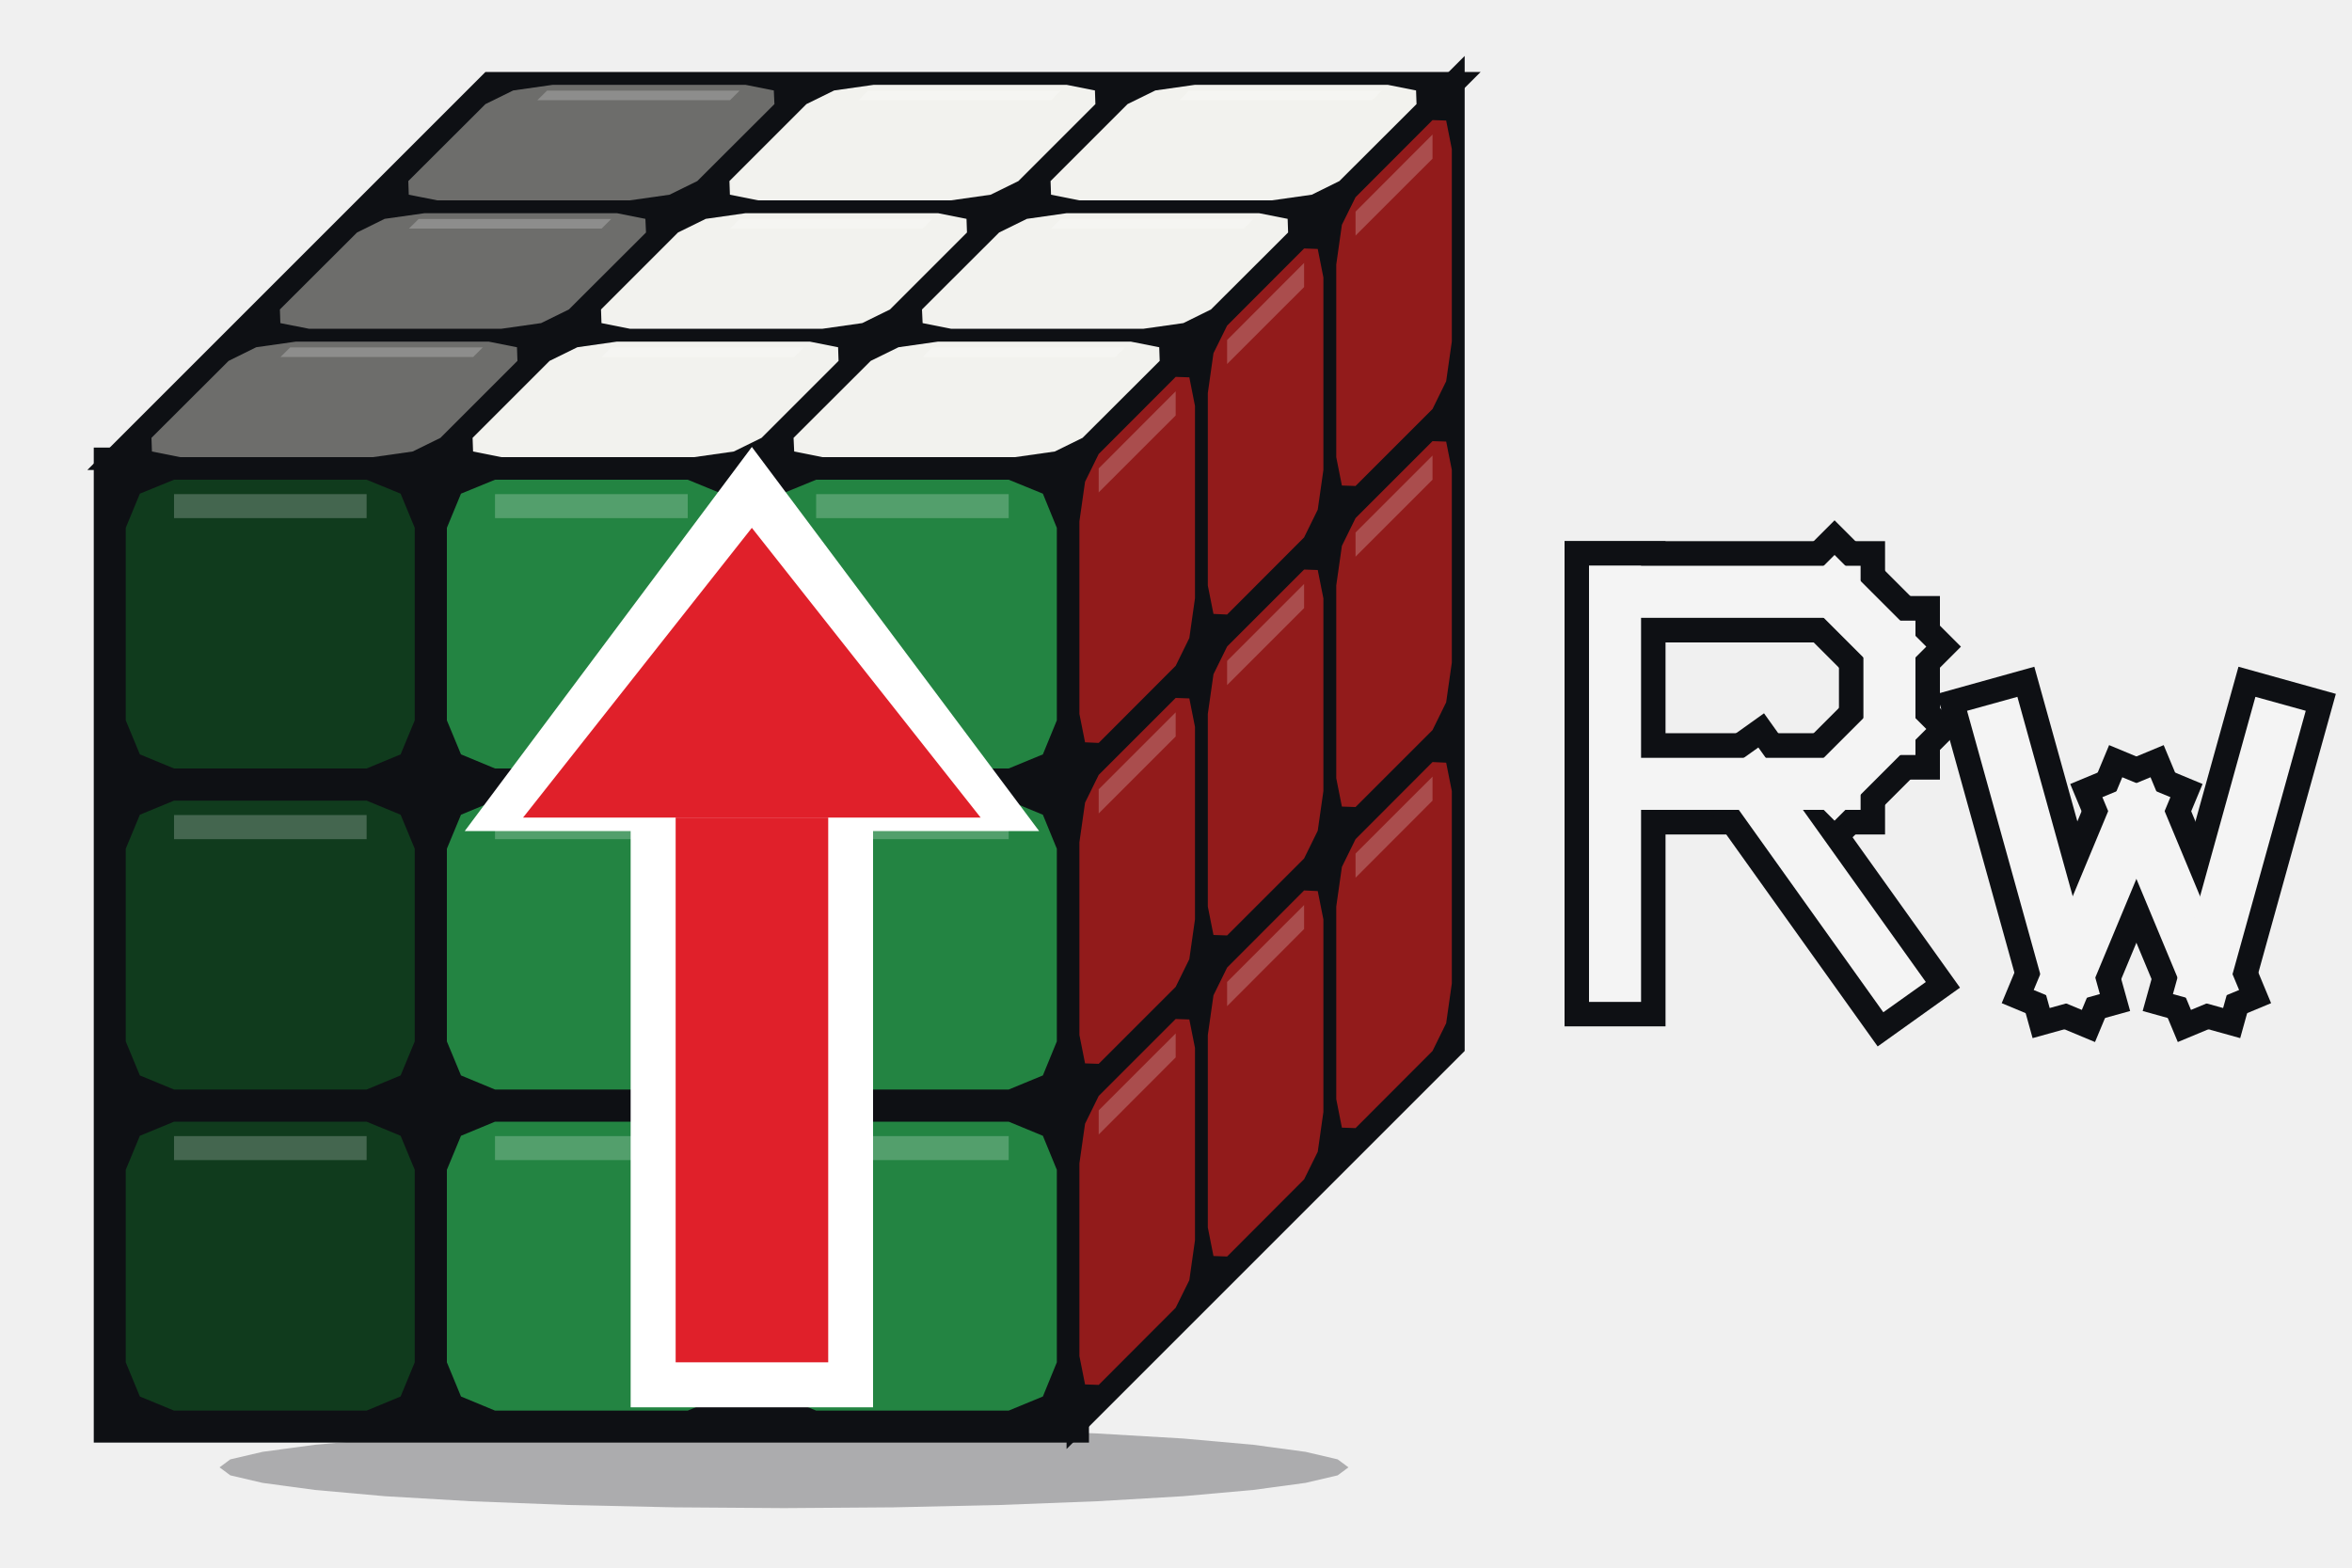
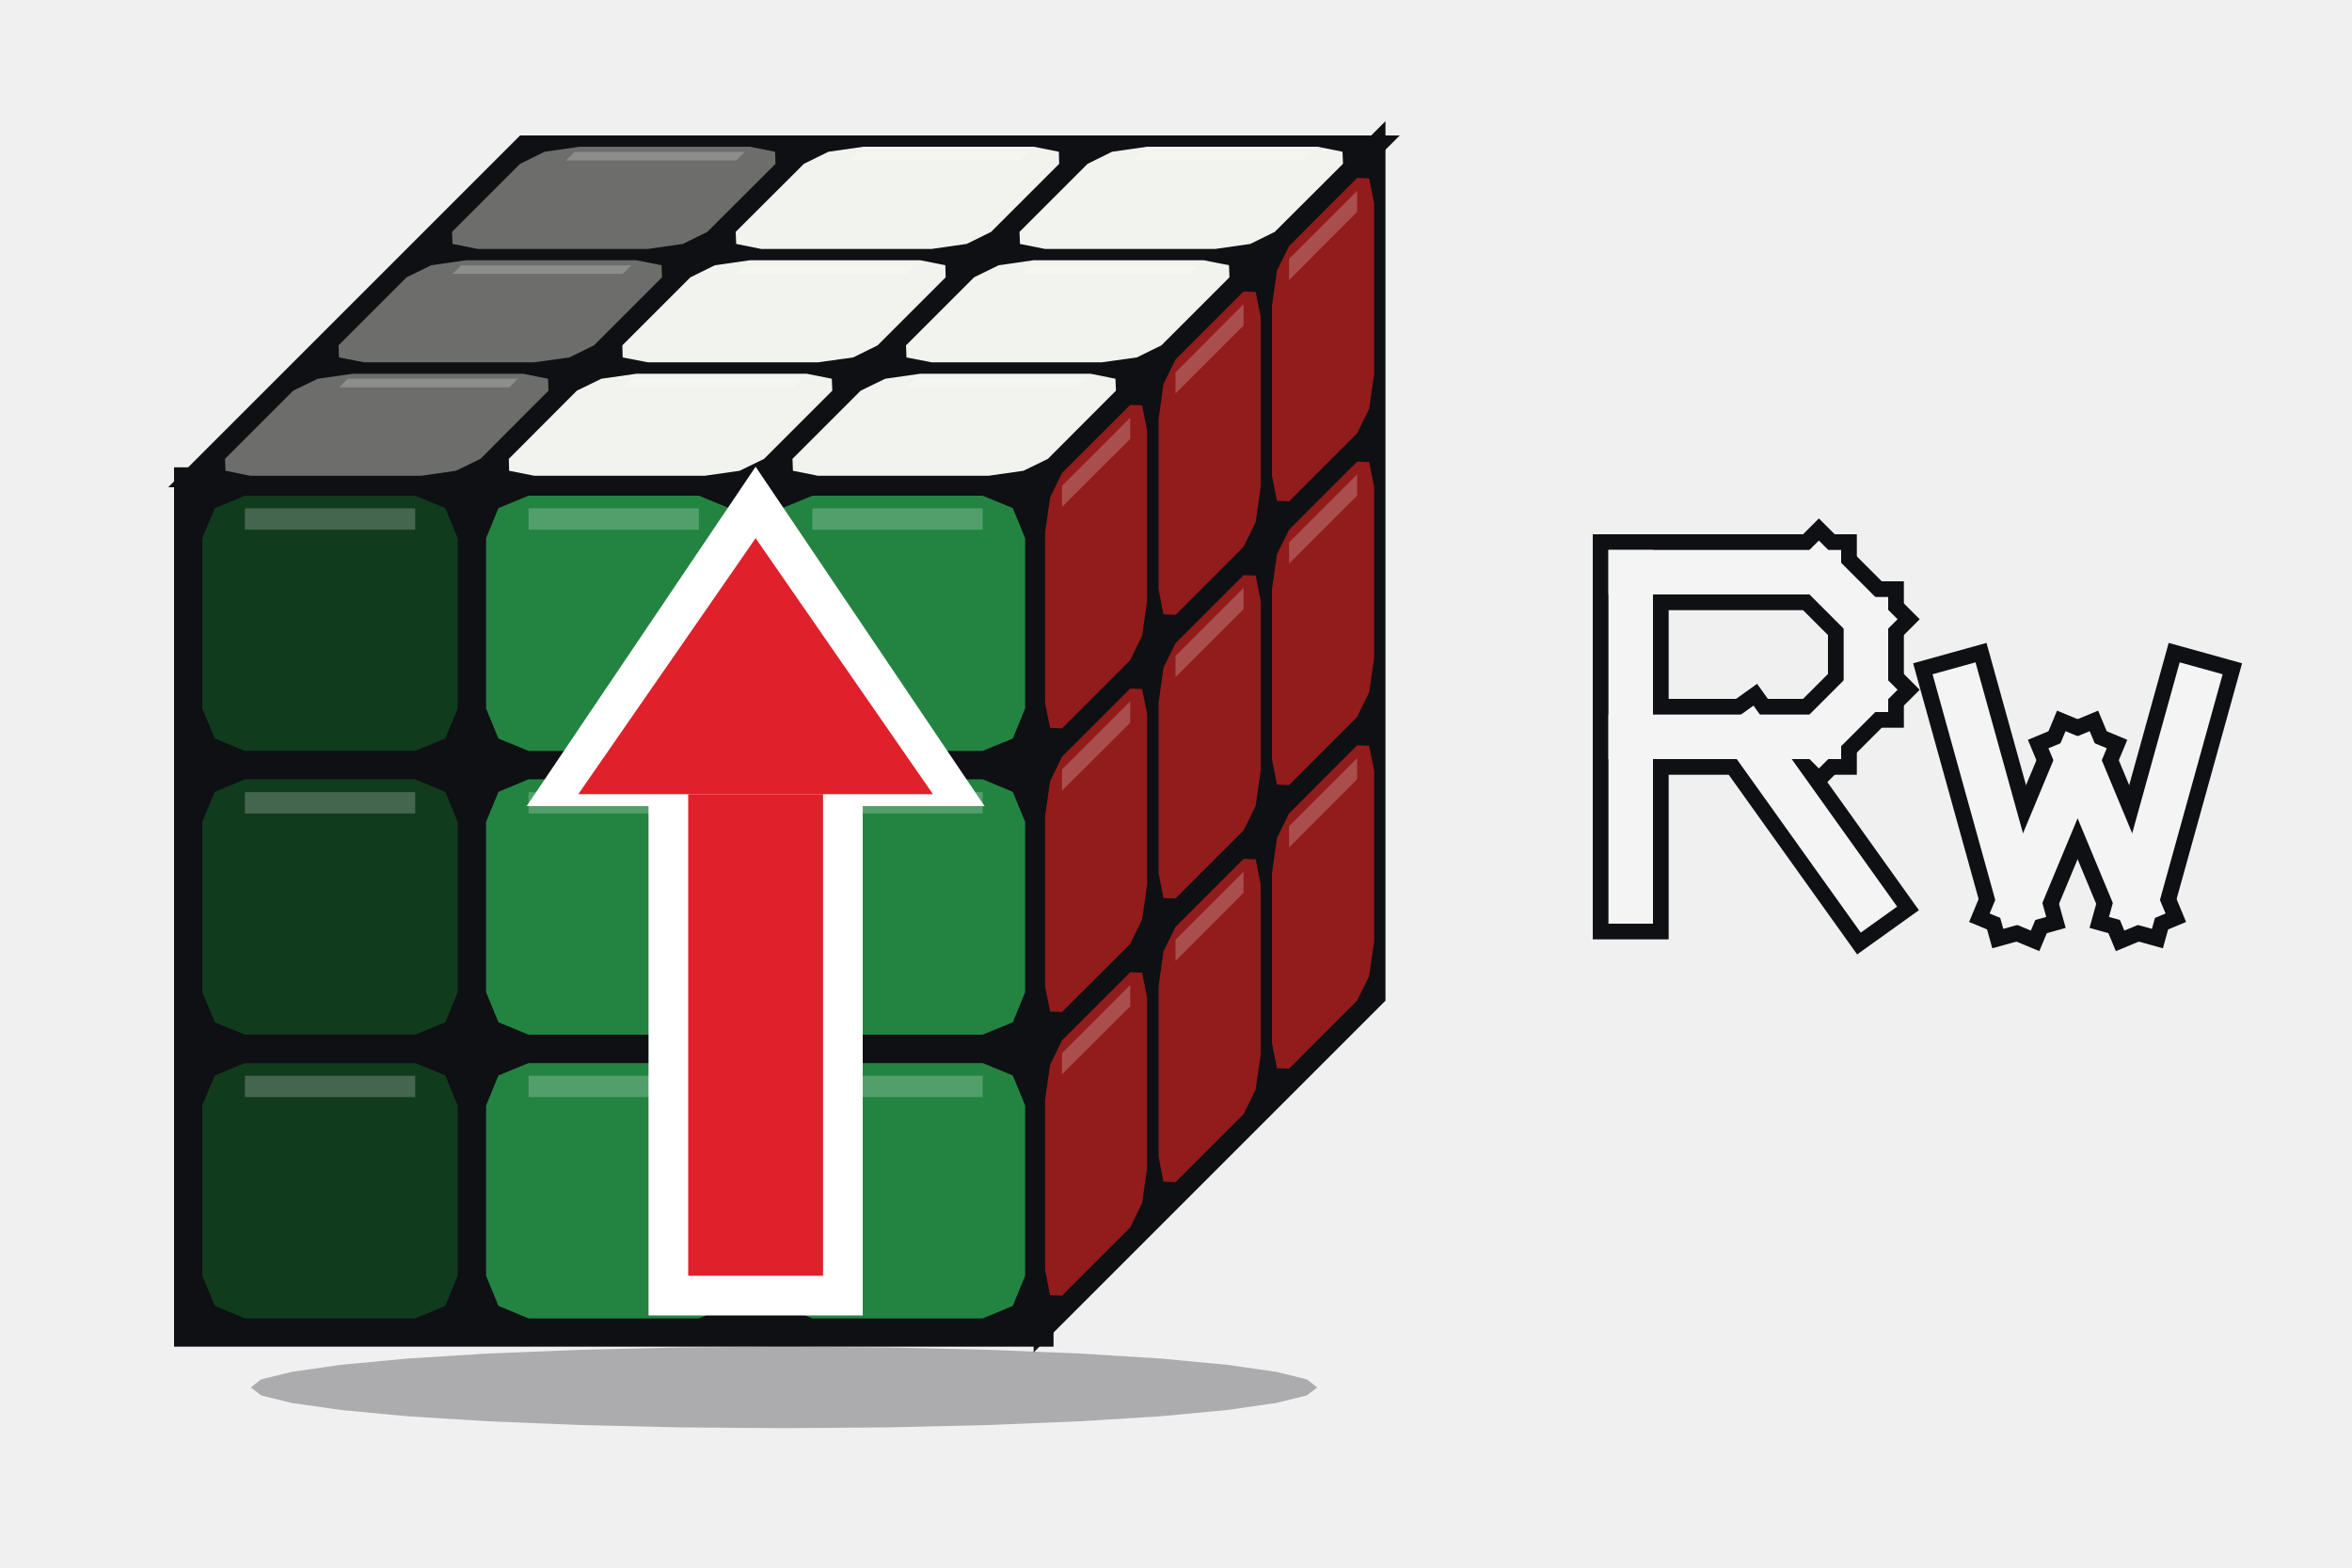
<svg xmlns="http://www.w3.org/2000/svg" viewBox="0 0 150.00 100.00" width="144" height="96">
-   <polygon points="86.00,93.60 85.31,94.11 83.26,94.59 79.93,95.04 75.46,95.44 70.00,95.76 63.78,96.00 57.02,96.15 50.00,96.20 42.98,96.15 36.22,96.00 30.00,95.76 24.54,95.44 20.07,95.04 16.74,94.59 14.69,94.11 14.00,93.60 14.69,93.09 16.74,92.61 20.07,92.16 24.54,91.76 30.00,91.44 36.22,91.20 42.98,91.05 50.00,91.00 57.02,91.05 63.78,91.20 70.00,91.44 75.46,91.76 79.93,92.16 83.26,92.61 85.31,93.09" fill="#0e1014" fill-opacity="0.30" />
-   <polygon points="5.98,92.02 69.45,92.02 69.45,28.55 5.98,28.55" fill="#0e1014" />
-   <polygon points="5.57,29.98 69.04,29.98 94.43,4.59 30.96,4.59" fill="#0e1014" />
-   <polygon points="68.02,92.43 93.41,67.04 93.41,3.57 68.02,28.96" fill="#0e1014" />
-   <polygon points="49.39,6.64 49.35,5.77 47.54,5.41 35.26,5.41 32.73,5.77 30.96,6.64 26.04,11.55 26.07,12.42 27.89,12.78 40.17,12.78 42.70,12.42 44.47,11.55" fill="#6d6d6b" />
-   <polygon points="34.27,6.39 46.56,6.39 47.17,5.78 34.89,5.78" fill="#ffffff" fill-opacity="0.22" />
-   <polygon points="69.86,6.64 69.83,5.77 68.02,5.41 55.73,5.41 53.20,5.77 51.43,6.64 46.52,11.55 46.55,12.42 48.36,12.78 60.65,12.78 63.18,12.42 64.95,11.55" fill="#f2f2ee" />
-   <polygon points="54.75,6.39 67.04,6.39 67.65,5.78 55.36,5.78" fill="#ffffff" fill-opacity="0.22" />
-   <polygon points="90.34,6.64 90.31,5.77 88.50,5.41 76.21,5.41 73.68,5.77 71.91,6.64 67.00,11.55 67.03,12.42 68.84,12.78 81.12,12.78 83.66,12.42 85.42,11.55" fill="#f2f2ee" />
-   <polygon points="75.23,6.39 87.51,6.39 88.13,5.78 75.84,5.78" fill="#ffffff" fill-opacity="0.22" />
-   <polygon points="41.20,14.83 41.16,13.96 39.35,13.60 27.07,13.60 24.53,13.96 22.77,14.83 17.85,19.74 17.88,20.61 19.70,20.97 31.98,20.97 34.51,20.61 36.28,19.74" fill="#6d6d6b" />
-   <polygon points="26.08,14.58 38.37,14.58 38.98,13.97 26.70,13.97" fill="#ffffff" fill-opacity="0.22" />
-   <polygon points="61.67,14.83 61.64,13.96 59.83,13.60 47.54,13.60 45.01,13.96 43.24,14.83 38.33,19.74 38.36,20.61 40.17,20.97 52.46,20.97 54.99,20.61 56.76,19.74" fill="#f2f2ee" />
-   <polygon points="46.56,14.58 58.85,14.58 59.46,13.97 47.17,13.97" fill="#ffffff" fill-opacity="0.22" />
-   <polygon points="82.15,14.83 82.12,13.96 80.30,13.60 68.02,13.60 65.49,13.96 63.72,14.83 58.80,19.74 58.84,20.61 60.65,20.97 72.93,20.97 75.47,20.61 77.23,19.74" fill="#f2f2ee" />
-   <polygon points="67.04,14.58 79.32,14.58 79.94,13.97 67.65,13.97" fill="#ffffff" fill-opacity="0.22" />
-   <polygon points="33.00,23.02 32.97,22.15 31.16,21.79 18.88,21.79 16.34,22.15 14.58,23.02 9.66,27.93 9.69,28.80 11.50,29.16 23.79,29.16 26.32,28.80 28.09,27.93" fill="#6d6d6b" />
-   <polygon points="17.89,22.77 30.18,22.77 30.79,22.16 18.51,22.16" fill="#ffffff" fill-opacity="0.22" />
-   <polygon points="53.48,23.02 53.45,22.15 51.64,21.79 39.35,21.79 36.82,22.15 35.05,23.02 30.14,27.93 30.17,28.80 31.98,29.16 44.27,29.16 46.80,28.80 48.57,27.93" fill="#f2f2ee" />
-   <polygon points="38.37,22.77 50.66,22.77 51.27,22.16 38.98,22.16" fill="#ffffff" fill-opacity="0.22" />
-   <polygon points="73.96,23.02 73.93,22.15 72.11,21.79 59.83,21.79 57.30,22.15 55.53,23.02 50.61,27.93 50.65,28.80 52.46,29.16 64.74,29.16 67.27,28.80 69.04,27.93" fill="#f2f2ee" />
-   <polygon points="58.85,22.77 71.13,22.77 71.75,22.16 59.46,22.16" fill="#ffffff" fill-opacity="0.22" />
-   <polygon points="76.21,25.89 75.85,24.07 74.98,24.04 70.07,28.96 69.20,30.73 68.84,33.26 68.84,45.54 69.20,47.35 70.07,47.39 74.98,42.47 75.85,40.70 76.21,38.17" fill="#921b1b" />
-   <polygon points="70.07,31.41 74.98,26.50 74.98,24.96 70.07,29.88" fill="#ffffff" fill-opacity="0.22" />
-   <polygon points="84.40,17.70 84.04,15.88 83.17,15.85 78.26,20.77 77.39,22.53 77.03,25.07 77.03,37.35 77.39,39.16 78.26,39.20 83.17,34.28 84.04,32.51 84.40,29.98" fill="#921b1b" />
-   <polygon points="78.26,23.22 83.17,18.31 83.17,16.77 78.26,21.69" fill="#ffffff" fill-opacity="0.22" />
-   <polygon points="92.59,9.50 92.23,7.69 91.36,7.66 86.45,12.58 85.58,14.34 85.22,16.88 85.22,29.16 85.58,30.97 86.45,31.00 91.36,26.09 92.23,24.32 92.59,21.79" fill="#921b1b" />
-   <polygon points="86.45,15.03 91.36,10.12 91.36,8.58 86.45,13.50" fill="#ffffff" fill-opacity="0.22" />
-   <polygon points="76.21,46.36 75.85,44.55 74.98,44.52 70.07,49.43 69.20,51.20 68.84,53.73 68.84,66.02 69.20,67.83 70.07,67.86 74.98,62.95 75.85,61.18 76.21,58.65" fill="#921b1b" />
-   <polygon points="70.07,51.89 74.98,46.98 74.98,45.44 70.07,50.35" fill="#ffffff" fill-opacity="0.22" />
-   <polygon points="84.40,38.17 84.04,36.36 83.17,36.33 78.26,41.24 77.39,43.01 77.03,45.54 77.03,57.83 77.39,59.64 78.26,59.67 83.17,54.76 84.04,52.99 84.40,50.46" fill="#921b1b" />
-   <polygon points="78.26,43.70 83.17,38.79 83.17,37.25 78.26,42.16" fill="#ffffff" fill-opacity="0.22" />
-   <polygon points="92.59,29.98 92.23,28.17 91.36,28.14 86.45,33.05 85.58,34.82 85.22,37.35 85.22,49.64 85.58,51.45 86.45,51.48 91.36,46.57 92.23,44.80 92.59,42.27" fill="#921b1b" />
-   <polygon points="86.45,35.51 91.36,30.60 91.36,29.06 86.45,33.97" fill="#ffffff" fill-opacity="0.22" />
-   <polygon points="76.21,66.84 75.85,65.03 74.98,65.00 70.07,69.91 69.20,71.68 68.84,74.21 68.84,86.50 69.20,88.31 70.07,88.34 74.98,83.42 75.85,81.66 76.21,79.12" fill="#921b1b" />
-   <polygon points="70.07,72.37 74.98,67.45 74.98,65.92 70.07,70.83" fill="#ffffff" fill-opacity="0.22" />
-   <polygon points="84.40,58.65 84.04,56.84 83.17,56.80 78.26,61.72 77.39,63.49 77.03,66.02 77.03,78.30 77.39,80.12 78.26,80.15 83.17,75.23 84.04,73.47 84.40,70.93" fill="#921b1b" />
-   <polygon points="78.26,64.18 83.17,59.26 83.17,57.73 78.26,62.64" fill="#ffffff" fill-opacity="0.22" />
-   <polygon points="92.59,50.46 92.23,48.65 91.36,48.61 86.45,53.53 85.58,55.30 85.22,57.83 85.22,70.11 85.58,71.93 86.45,71.96 91.36,67.04 92.23,65.27 92.59,62.74" fill="#921b1b" />
-   <polygon points="86.45,55.99 91.36,51.07 91.36,49.54 86.45,54.45" fill="#ffffff" fill-opacity="0.22" />
-   <polygon points="26.45,33.67 25.55,31.49 23.38,30.60 11.10,30.60 8.92,31.49 8.02,33.67 8.02,45.95 8.92,48.12 11.10,49.02 23.38,49.02 25.55,48.12 26.45,45.95" fill="#103b1d" />
-   <polygon points="11.10,33.05 23.38,33.05 23.38,31.52 11.10,31.52" fill="#ffffff" fill-opacity="0.22" />
-   <polygon points="46.93,33.67 46.03,31.49 43.86,30.60 31.57,30.60 29.40,31.49 28.50,33.67 28.50,45.95 29.40,48.12 31.57,49.02 43.86,49.02 46.03,48.12 46.93,45.95" fill="#238442" />
-   <polygon points="31.57,33.05 43.86,33.05 43.86,31.52 31.57,31.52" fill="#ffffff" fill-opacity="0.22" />
-   <polygon points="67.40,33.67 66.51,31.49 64.33,30.60 52.05,30.60 49.88,31.49 48.98,33.67 48.98,45.95 49.88,48.12 52.05,49.02 64.33,49.02 66.51,48.12 67.40,45.95" fill="#238442" />
-   <polygon points="52.05,33.05 64.33,33.05 64.33,31.52 52.05,31.52" fill="#ffffff" fill-opacity="0.22" />
-   <polygon points="26.45,54.14 25.55,51.97 23.38,51.07 11.10,51.07 8.92,51.97 8.02,54.14 8.02,66.43 8.92,68.60 11.10,69.50 23.38,69.50 25.55,68.60 26.45,66.43" fill="#103b1d" />
-   <polygon points="11.10,53.53 23.38,53.53 23.38,51.99 11.10,51.99" fill="#ffffff" fill-opacity="0.22" />
-   <polygon points="46.93,54.14 46.03,51.97 43.86,51.07 31.57,51.07 29.40,51.97 28.50,54.14 28.50,66.43 29.40,68.60 31.57,69.50 43.86,69.50 46.03,68.60 46.93,66.43" fill="#238442" />
-   <polygon points="31.57,53.53 43.86,53.53 43.86,51.99 31.57,51.99" fill="#ffffff" fill-opacity="0.22" />
-   <polygon points="67.40,54.14 66.51,51.97 64.33,51.07 52.05,51.07 49.88,51.97 48.98,54.14 48.98,66.43 49.88,68.60 52.05,69.50 64.33,69.50 66.51,68.60 67.40,66.43" fill="#238442" />
-   <polygon points="52.05,53.53 64.33,53.53 64.33,51.99 52.05,51.99" fill="#ffffff" fill-opacity="0.22" />
-   <polygon points="26.45,74.62 25.55,72.45 23.38,71.55 11.10,71.55 8.92,72.45 8.02,74.62 8.02,86.90 8.92,89.08 11.10,89.98 23.38,89.98 25.55,89.08 26.45,86.90" fill="#103b1d" />
-   <polygon points="11.10,74.00 23.38,74.00 23.38,72.47 11.10,72.47" fill="#ffffff" fill-opacity="0.22" />
-   <polygon points="46.93,74.62 46.03,72.45 43.86,71.55 31.57,71.55 29.40,72.45 28.50,74.62 28.50,86.90 29.40,89.08 31.57,89.98 43.86,89.98 46.03,89.08 46.93,86.90" fill="#238442" />
-   <polygon points="31.57,74.00 43.86,74.00 43.86,72.47 31.57,72.47" fill="#ffffff" fill-opacity="0.22" />
-   <polygon points="67.40,74.62 66.51,72.45 64.33,71.55 52.05,71.55 49.88,72.45 48.98,74.62 48.98,86.90 49.88,89.08 52.05,89.98 64.33,89.98 66.51,89.08 67.40,86.90" fill="#238442" />
-   <polygon points="52.05,74.00 64.33,74.00 64.33,72.47 52.05,72.47" fill="#ffffff" fill-opacity="0.22" />
-   <polygon points="40.22,89.77 40.22,52.15 55.68,52.15 55.68,89.77" fill="#ffffff" />
-   <polygon points="29.64,53.01 47.95,28.51 66.27,53.01" fill="#ffffff" />
-   <polygon points="43.09,86.90 43.09,52.15 52.82,52.15 52.82,86.90" fill="#e0202a" />
-   <polygon points="33.36,52.15 47.95,33.67 62.54,52.15" fill="#e0202a" />
-   <polygon points="106.22,65.47 106.22,34.52 99.78,34.52 99.78,65.47" fill="#0e1014" />
-   <polygon points="99.78,40.98 120.22,40.98 120.22,34.52 99.78,34.52" fill="#0e1014" />
-   <polygon points="112.44,37.75 120.50,45.81 125.06,41.25 117.00,33.19" fill="#0e1014" />
-   <polygon points="117.28,38.02 117.28,49.73 123.72,49.73 123.72,38.02" fill="#0e1014" />
-   <polygon points="120.50,41.94 112.44,50.00 117.00,54.56 125.06,46.50" fill="#0e1014" />
-   <polygon points="120.22,46.77 99.78,46.77 99.78,53.23 120.22,53.23" fill="#0e1014" />
-   <polygon points="107.25,49.25 119.75,66.75 125.00,63.00 112.50,45.50" fill="#0e1014" />
-   <polygon points="123.53,44.26 129.63,66.22 135.85,64.49 129.74,42.53" fill="#0e1014" />
-   <polygon points="133.61,66.47 140.47,50.01 134.51,47.53 127.66,63.99" fill="#0e1014" />
-   <polygon points="132.03,50.01 138.89,66.47 144.84,63.99 137.99,47.53" fill="#0e1014" />
-   <polygon points="142.87,66.22 148.97,44.26 142.76,42.53 136.65,64.49" fill="#0e1014" />
-   <polygon points="104.66,63.91 104.66,36.09 101.34,36.09 101.34,63.91" fill="#f4f4f4" />
-   <polygon points="101.34,39.41 118.66,39.41 118.66,36.09 101.34,36.09" fill="#f4f4f4" />
-   <polygon points="114.65,37.75 120.50,43.60 122.85,41.25 117.00,35.40" fill="#f4f4f4" />
-   <polygon points="118.84,39.59 118.84,48.16 122.16,48.16 122.16,39.59" fill="#f4f4f4" />
-   <polygon points="120.50,44.15 114.65,50.00 117.00,52.35 122.85,46.50" fill="#f4f4f4" />
-   <polygon points="118.66,48.34 101.34,48.34 101.34,51.66 118.66,51.66" fill="#f4f4f4" />
-   <polygon points="109.43,49.61 120.11,64.57 122.82,62.64 112.14,47.68" fill="#f4f4f4" />
-   <polygon points="125.45,45.34 130.72,64.30 133.92,63.41 128.66,44.45" fill="#f4f4f4" />
-   <polygon points="132.77,64.42 138.42,50.85 135.35,49.58 129.70,63.15" fill="#f4f4f4" />
-   <polygon points="134.08,50.85 139.73,64.42 142.80,63.15 137.15,49.58" fill="#f4f4f4" />
-   <polygon points="141.78,64.30 147.05,45.34 143.84,44.45 138.58,63.41" fill="#f4f4f4" />
+   <polygon points="84.00,88.50 83.35,89.01 81.41,89.49 78.27,89.94 74.04,90.34 68.89,90.66 63.01,90.90 56.63,91.05 50.00,91.10 43.37,91.05 36.99,90.90 31.11,90.66 25.96,90.34 21.73,89.94 18.59,89.49 16.65,89.01 16.00,88.50 16.65,87.99 18.59,87.51 21.73,87.06 25.96,86.66 31.11,86.34 36.99,86.10 43.37,85.95 50.00,85.90 56.63,85.95 63.01,86.10 68.89,86.34 74.04,86.66 78.27,87.06 81.41,87.51 83.35,87.99" fill="#0e1014" fill-opacity="0.30" />
+   <polygon points="11.10,85.90 67.19,85.90 67.19,29.81 11.10,29.81" fill="#0e1014" />
+   <polygon points="10.73,31.08 66.83,31.08 89.27,8.64 33.17,8.64" fill="#0e1014" />
+   <polygon points="65.92,86.27 88.36,63.83 88.36,7.73 65.92,30.17" fill="#0e1014" />
+   <polygon points="49.46,10.45 49.43,9.68 47.83,9.36 36.97,9.36 34.73,9.68 33.17,10.45 28.83,14.79 28.86,15.56 30.46,15.88 41.31,15.88 43.55,15.56 45.11,14.79" fill="#6d6d6b" />
+   <polygon points="36.10,10.23 46.96,10.23 47.50,9.69 36.65,9.69" fill="#ffffff" fill-opacity="0.22" />
+   <polygon points="67.55,10.45 67.53,9.68 65.92,9.36 55.07,9.36 52.83,9.68 51.27,10.45 46.92,14.79 46.95,15.56 48.55,15.88 59.41,15.88 61.65,15.56 63.21,14.79" fill="#f2f2ee" />
+   <polygon points="54.20,10.23 65.06,10.23 65.60,9.69 54.74,9.69" fill="#ffffff" fill-opacity="0.22" />
+   <polygon points="85.65,10.45 85.62,9.68 84.02,9.36 73.16,9.36 70.92,9.68 69.36,10.45 65.02,14.79 65.05,15.56 66.65,15.88 77.50,15.88 79.74,15.56 81.30,14.79" fill="#f2f2ee" />
+   <polygon points="72.29,10.23 83.15,10.23 83.69,9.69 72.84,9.69" fill="#ffffff" fill-opacity="0.22" />
+   <polygon points="42.22,17.69 42.19,16.92 40.59,16.60 29.73,16.60 27.50,16.92 25.93,17.69 21.59,22.03 21.62,22.80 23.22,23.11 34.08,23.11 36.31,22.80 37.88,22.03" fill="#6d6d6b" />
+   <polygon points="28.86,17.47 39.72,17.47 40.26,16.93 29.41,16.93" fill="#ffffff" fill-opacity="0.22" />
+   <polygon points="60.31,17.69 60.29,16.92 58.69,16.60 47.83,16.60 45.59,16.92 44.03,17.69 39.69,22.03 39.71,22.80 41.31,23.11 52.17,23.11 54.41,22.80 55.97,22.03" fill="#f2f2ee" />
+   <polygon points="46.96,17.47 57.82,17.47 58.36,16.93 47.50,16.93" fill="#ffffff" fill-opacity="0.22" />
+   <polygon points="78.41,17.69 78.38,16.92 76.78,16.60 65.92,16.60 63.69,16.92 62.12,17.69 57.78,22.03 57.81,22.80 59.41,23.11 70.27,23.11 72.50,22.80 74.07,22.03" fill="#f2f2ee" />
+   <polygon points="65.06,17.47 75.91,17.47 76.46,16.93 65.60,16.93" fill="#ffffff" fill-opacity="0.22" />
+   <polygon points="34.98,24.92 34.95,24.16 33.35,23.84 22.50,23.84 20.26,24.16 18.70,24.92 14.35,29.27 14.38,30.03 15.98,30.35 26.84,30.35 29.08,30.03 30.64,29.27" fill="#6d6d6b" />
+   <polygon points="21.63,24.71 32.48,24.71 33.03,24.16 22.17,24.16" fill="#ffffff" fill-opacity="0.22" />
+   <polygon points="53.08,24.92 53.05,24.16 51.45,23.84 40.59,23.84 38.35,24.16 36.79,24.92 32.45,29.27 32.47,30.03 34.08,30.35 44.93,30.35 47.17,30.03 48.73,29.27" fill="#f2f2ee" />
+   <polygon points="39.72,24.71 50.58,24.71 51.12,24.16 40.26,24.16" fill="#ffffff" fill-opacity="0.22" />
+   <polygon points="71.17,24.92 71.14,24.16 69.54,23.84 58.69,23.84 56.45,24.16 54.89,24.92 50.54,29.27 50.57,30.03 52.17,30.35 63.03,30.35 65.27,30.03 66.83,29.27" fill="#f2f2ee" />
+   <polygon points="57.82,24.71 68.67,24.71 69.22,24.16 58.36,24.16" fill="#ffffff" fill-opacity="0.22" />
+   <polygon points="73.16,27.46 72.84,25.86 72.08,25.83 67.73,30.17 66.97,31.73 66.65,33.97 66.65,44.83 66.97,46.43 67.73,46.46 72.08,42.11 72.84,40.55 73.16,38.31" fill="#921b1b" />
+   <polygon points="67.73,32.34 72.08,28.00 72.08,26.64 67.73,30.99" fill="#ffffff" fill-opacity="0.22" />
+   <polygon points="80.40,20.22 80.08,18.62 79.31,18.59 74.97,22.93 74.20,24.50 73.89,26.73 73.89,37.59 74.20,39.19 74.97,39.22 79.31,34.88 80.08,33.31 80.40,31.08" fill="#921b1b" />
+   <polygon points="74.97,25.10 79.31,20.76 79.31,19.40 74.97,23.75" fill="#ffffff" fill-opacity="0.22" />
+   <polygon points="87.64,12.98 87.32,11.38 86.55,11.35 82.21,15.70 81.44,17.26 81.12,19.50 81.12,30.35 81.44,31.95 82.21,31.98 86.55,27.64 87.32,26.08 87.64,23.84" fill="#921b1b" />
+   <polygon points="82.21,17.87 86.55,13.52 86.55,12.17 82.21,16.51" fill="#ffffff" fill-opacity="0.22" />
+   <polygon points="73.16,45.55 72.84,43.95 72.08,43.92 67.73,48.27 66.97,49.83 66.65,52.07 66.65,62.92 66.97,64.53 67.73,64.55 72.08,60.21 72.84,58.65 73.16,56.41" fill="#921b1b" />
+   <polygon points="67.73,50.44 72.08,46.10 72.08,44.74 67.73,49.08" fill="#ffffff" fill-opacity="0.22" />
+   <polygon points="80.40,38.31 80.08,36.71 79.31,36.69 74.97,41.03 74.20,42.59 73.89,44.83 73.89,55.69 74.20,57.29 74.97,57.31 79.31,52.97 80.08,51.41 80.40,49.17" fill="#921b1b" />
+   <polygon points="74.97,43.20 79.31,38.86 79.31,37.50 74.97,41.84" fill="#ffffff" fill-opacity="0.22" />
+   <polygon points="87.64,31.08 87.32,29.47 86.55,29.45 82.21,33.79 81.44,35.35 81.12,37.59 81.12,48.45 81.44,50.05 82.21,50.08 86.55,45.73 87.32,44.17 87.64,41.93" fill="#921b1b" />
+   <polygon points="82.21,35.96 86.55,31.62 86.55,30.26 82.21,34.60" fill="#ffffff" fill-opacity="0.22" />
+   <polygon points="73.16,63.65 72.84,62.05 72.08,62.02 67.73,66.36 66.97,67.92 66.65,70.16 66.65,81.02 66.97,82.62 67.73,82.65 72.08,78.30 72.84,76.74 73.16,74.50" fill="#921b1b" />
+   <polygon points="67.73,68.53 72.08,64.19 72.08,62.83 67.73,67.18" fill="#ffffff" fill-opacity="0.22" />
+   <polygon points="80.40,56.41 80.08,54.81 79.31,54.78 74.97,59.12 74.20,60.69 73.89,62.92 73.89,73.78 74.20,75.38 74.97,75.41 79.31,71.07 80.08,69.50 80.40,67.27" fill="#921b1b" />
+   <polygon points="74.97,61.30 79.31,56.95 79.31,55.60 74.97,59.94" fill="#ffffff" fill-opacity="0.22" />
+   <polygon points="87.64,49.17 87.32,47.57 86.55,47.54 82.21,51.89 81.44,53.45 81.12,55.69 81.12,66.54 81.44,68.14 82.21,68.17 86.55,63.83 87.32,62.27 87.64,60.03" fill="#921b1b" />
+   <polygon points="82.21,54.06 86.55,49.71 86.55,48.36 82.21,52.70" fill="#ffffff" fill-opacity="0.22" />
+   <polygon points="29.19,34.33 28.40,32.41 26.48,31.62 15.62,31.62 13.70,32.41 12.90,34.33 12.90,45.19 13.70,47.11 15.62,47.90 26.48,47.90 28.40,47.11 29.19,45.19" fill="#103b1d" />
+   <polygon points="15.62,33.79 26.48,33.79 26.48,32.43 15.62,32.43" fill="#ffffff" fill-opacity="0.22" />
+   <polygon points="47.29,34.33 46.49,32.41 44.57,31.62 33.71,31.62 31.79,32.41 31.00,34.33 31.00,45.19 31.79,47.11 33.71,47.90 44.57,47.90 46.49,47.11 47.29,45.19" fill="#238442" />
+   <polygon points="33.71,33.79 44.57,33.79 44.57,32.43 33.71,32.43" fill="#ffffff" fill-opacity="0.22" />
+   <polygon points="65.38,34.33 64.59,32.41 62.67,31.62 51.81,31.62 49.89,32.41 49.10,34.33 49.10,45.19 49.89,47.11 51.81,47.90 62.67,47.90 64.59,47.11 65.38,45.19" fill="#238442" />
+   <polygon points="51.81,33.79 62.67,33.79 62.67,32.43 51.81,32.43" fill="#ffffff" fill-opacity="0.22" />
+   <polygon points="29.19,52.43 28.40,50.51 26.48,49.71 15.62,49.71 13.70,50.51 12.90,52.43 12.90,63.29 13.70,65.21 15.62,66.00 26.48,66.00 28.40,65.21 29.19,63.29" fill="#103b1d" />
+   <polygon points="15.62,51.89 26.48,51.89 26.48,50.53 15.62,50.53" fill="#ffffff" fill-opacity="0.22" />
+   <polygon points="47.29,52.43 46.49,50.51 44.57,49.71 33.71,49.71 31.79,50.51 31.00,52.43 31.00,63.29 31.79,65.21 33.71,66.00 44.57,66.00 46.49,65.21 47.29,63.29" fill="#238442" />
+   <polygon points="33.71,51.89 44.57,51.89 44.57,50.53 33.71,50.53" fill="#ffffff" fill-opacity="0.22" />
+   <polygon points="65.38,52.43 64.59,50.51 62.67,49.71 51.81,49.71 49.89,50.51 49.10,52.43 49.10,63.29 49.89,65.21 51.81,66.00 62.67,66.00 64.59,65.21 65.38,63.29" fill="#238442" />
+   <polygon points="51.81,51.89 62.67,51.89 62.67,50.53 51.81,50.53" fill="#ffffff" fill-opacity="0.22" />
+   <polygon points="29.19,70.52 28.40,68.60 26.48,67.81 15.62,67.81 13.70,68.60 12.90,70.52 12.90,81.38 13.70,83.30 15.62,84.10 26.48,84.10 28.40,83.30 29.19,81.38" fill="#103b1d" />
+   <polygon points="15.62,69.98 26.48,69.98 26.48,68.62 15.62,68.62" fill="#ffffff" fill-opacity="0.22" />
+   <polygon points="47.29,70.52 46.49,68.60 44.57,67.81 33.71,67.81 31.79,68.60 31.00,70.52 31.00,81.38 31.79,83.30 33.71,84.10 44.57,84.10 46.49,83.30 47.29,81.38" fill="#238442" />
+   <polygon points="33.71,69.98 44.57,69.98 44.57,68.62 33.71,68.62" fill="#ffffff" fill-opacity="0.22" />
+   <polygon points="65.38,70.52 64.59,68.60 62.67,67.81 51.81,67.81 49.89,68.60 49.10,70.52 49.10,81.38 49.89,83.30 51.81,84.10 62.67,84.10 64.59,83.30 65.38,81.38" fill="#238442" />
+   <polygon points="51.81,69.98 62.67,69.98 62.67,68.62 51.81,68.62" fill="#ffffff" fill-opacity="0.22" />
+   <polygon points="41.36,83.91 41.36,50.66 55.02,50.66 55.02,83.91" fill="#ffffff" />
+   <polygon points="33.59,51.42 48.19,29.77 62.79,51.42" fill="#ffffff" />
+   <polygon points="43.89,81.38 43.89,50.66 52.49,50.66 52.49,81.38" fill="#e0202a" />
+   <polygon points="36.88,50.66 48.19,34.33 59.50,50.66" fill="#e0202a" />
+   <polygon points="106.42,59.92 106.42,34.08 101.58,34.08 101.58,59.92" fill="#0e1014" />
+   <polygon points="101.58,38.92 118.42,38.92 118.42,34.08 101.58,34.08" fill="#0e1014" />
+   <polygon points="112.57,36.50 119.00,42.93 122.43,39.50 116.00,33.07" fill="#0e1014" />
+   <polygon points="116.58,37.08 116.58,46.42 121.42,46.42 121.42,37.08" fill="#0e1014" />
+   <polygon points="119.00,40.57 112.57,47.00 116.00,50.43 122.43,44.00" fill="#0e1014" />
+   <polygon points="118.42,44.58 101.58,44.58 101.58,49.42 118.42,49.42" fill="#0e1014" />
+   <polygon points="108.12,46.44 118.44,60.88 122.38,58.06 112.06,43.62" fill="#0e1014" />
+   <polygon points="122.01,42.31 127.06,60.49 131.74,59.19 126.69,41.01" fill="#0e1014" />
+   <polygon points="130.06,60.67 135.67,47.19 131.19,45.33 125.58,58.81" fill="#0e1014" />
+   <polygon points="129.33,47.19 134.94,60.67 139.42,58.81 133.81,45.33" fill="#0e1014" />
+   <polygon points="137.94,60.49 142.99,42.31 138.31,41.01 133.26,59.19" fill="#0e1014" />
+   <polygon points="105.42,58.92 105.42,35.08 102.58,35.08 102.58,58.92" fill="#f4f4f4" />
+   <polygon points="102.58,37.92 117.42,37.92 117.42,35.08 102.58,35.08" fill="#f4f4f4" />
+   <polygon points="113.98,36.50 119.00,41.52 121.02,39.50 116.00,34.48" fill="#f4f4f4" />
+   <polygon points="117.58,38.08 117.58,45.42 120.42,45.42 120.42,38.08" fill="#f4f4f4" />
+   <polygon points="119.00,41.98 113.98,47.00 116.00,49.02 121.02,44.00" fill="#f4f4f4" />
+   <polygon points="117.42,45.58 102.58,45.58 102.58,48.42 117.42,48.42" fill="#f4f4f4" />
+   <polygon points="109.51,46.67 118.67,59.49 120.99,57.83 111.83,45.01" fill="#f4f4f4" />
+   <polygon points="123.25,43.01 127.76,59.25 130.50,58.49 125.99,42.25" fill="#f4f4f4" />
+   <polygon points="129.52,59.36 134.36,47.73 131.73,46.64 126.89,58.27" fill="#f4f4f4" />
+   <polygon points="130.64,47.73 135.48,59.36 138.11,58.27 133.27,46.64" fill="#f4f4f4" />
+   <polygon points="137.24,59.25 141.75,43.01 139.01,42.25 134.50,58.49" fill="#f4f4f4" />
</svg>
